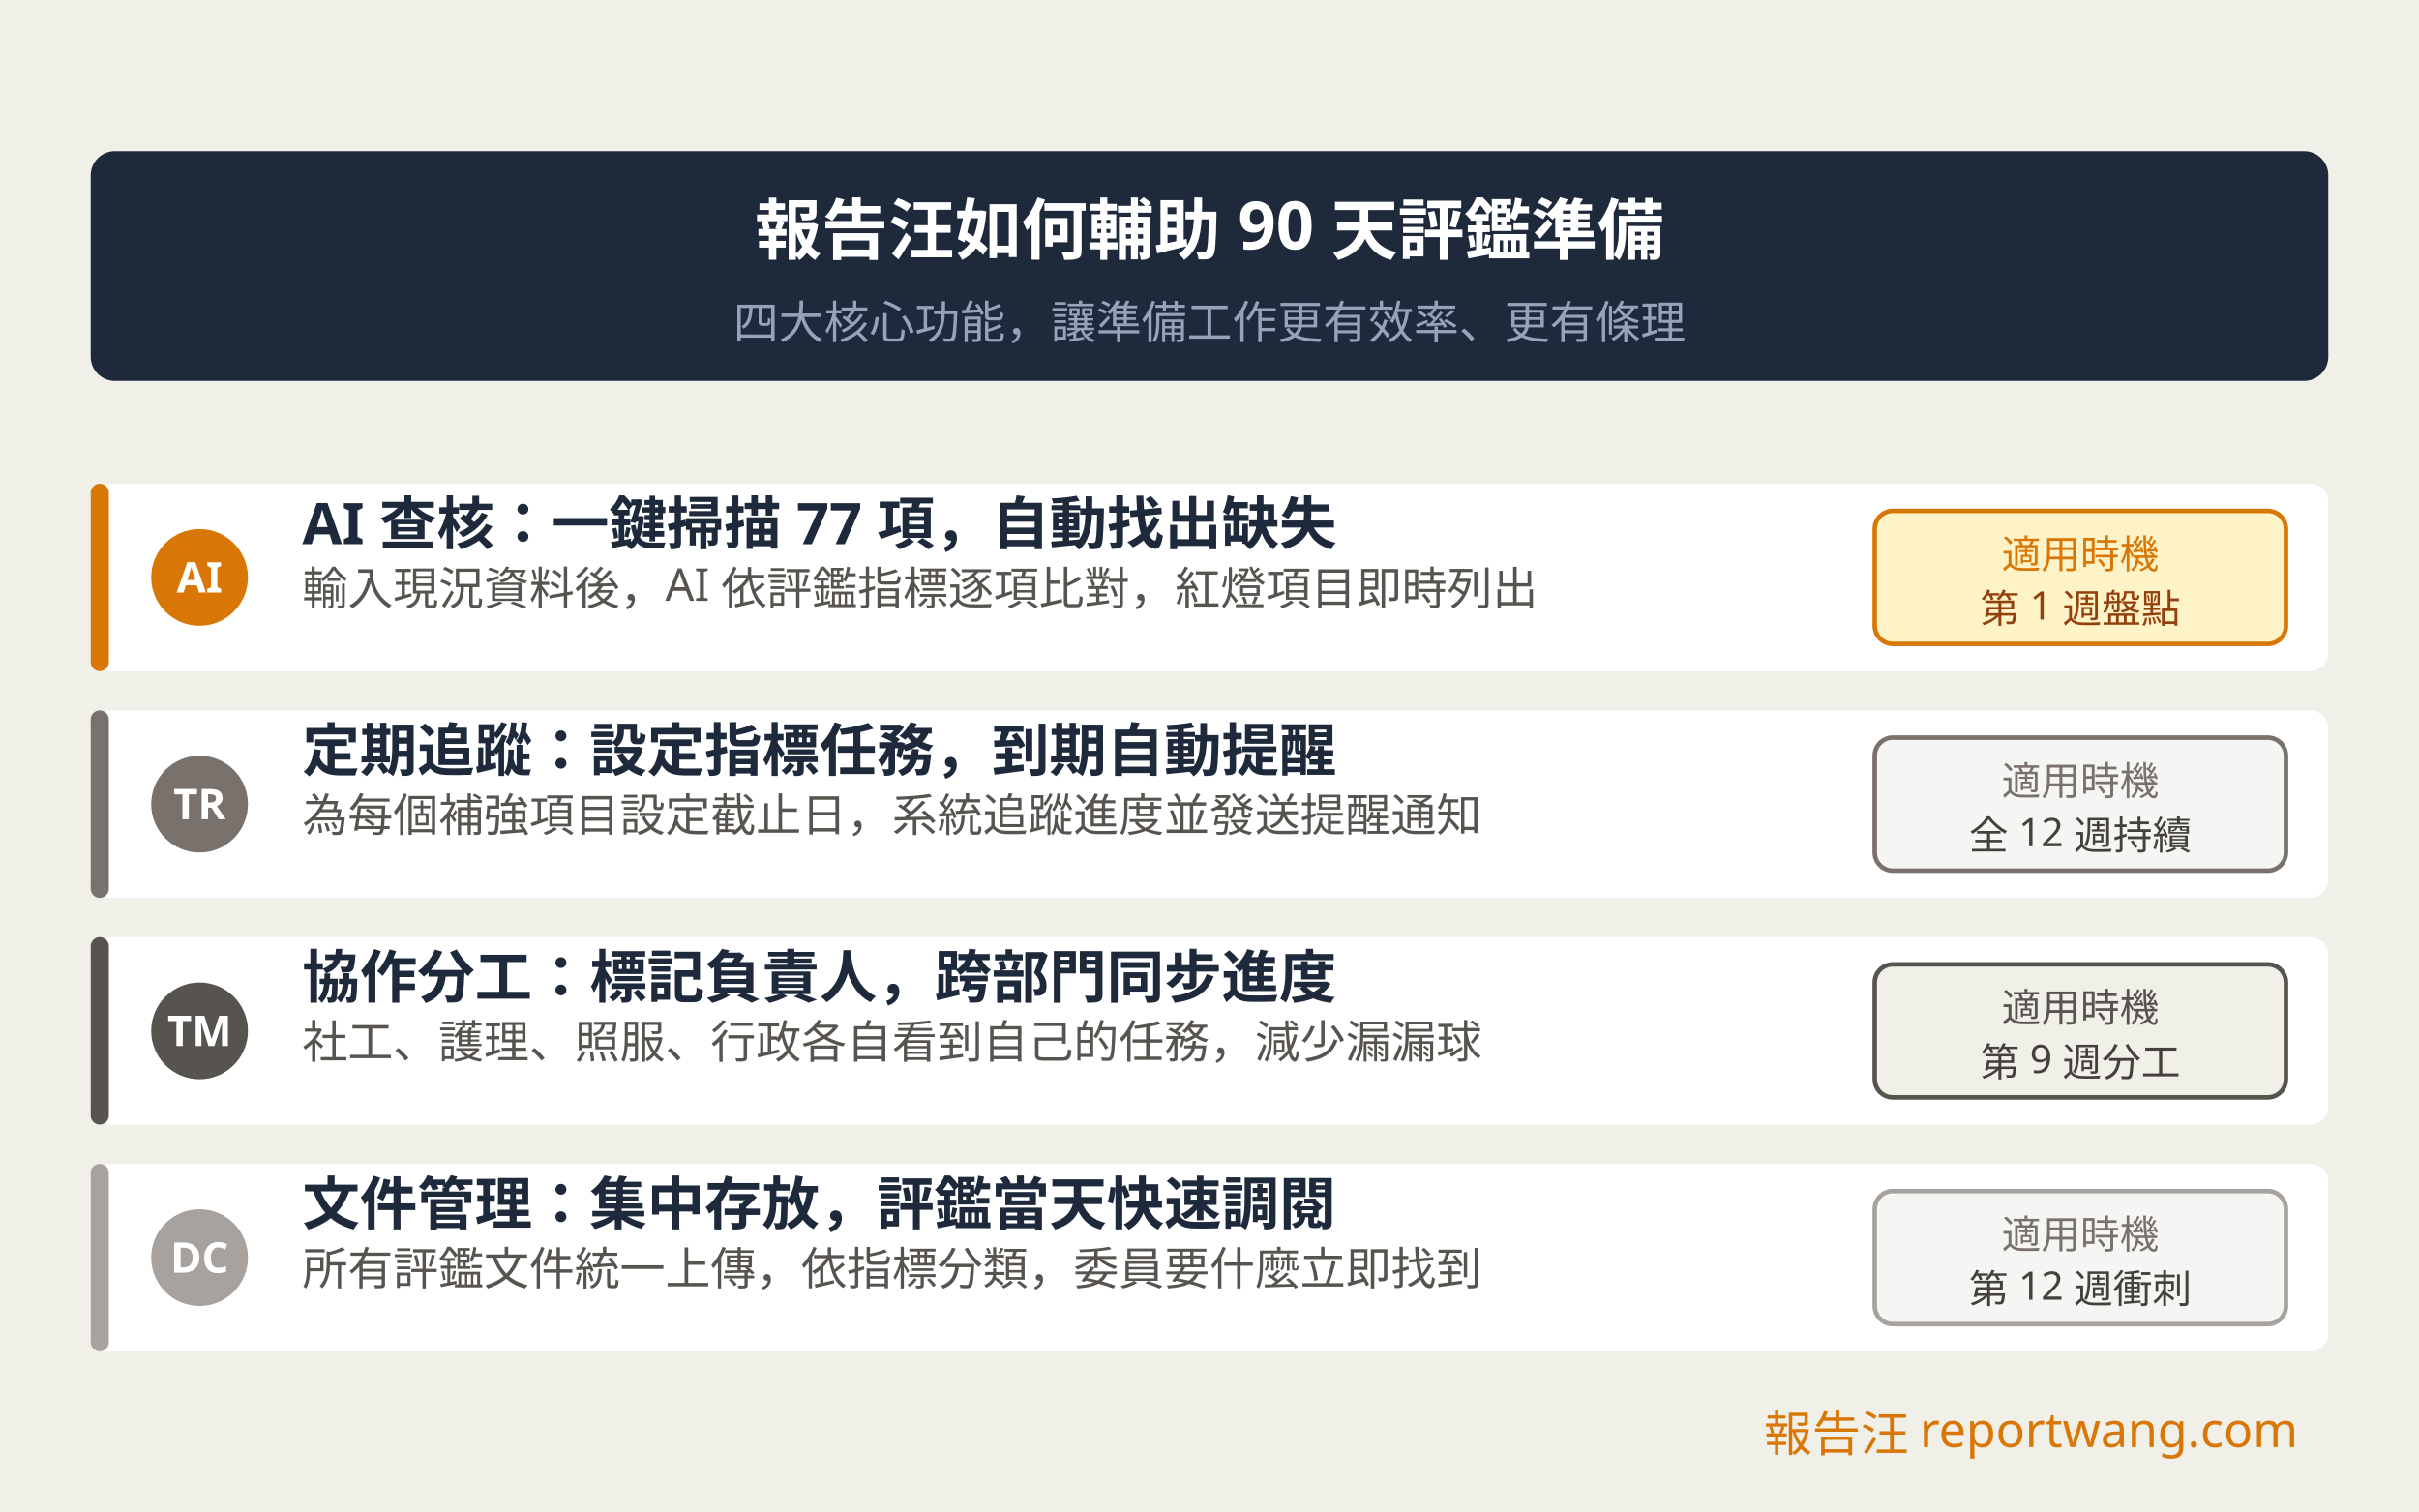
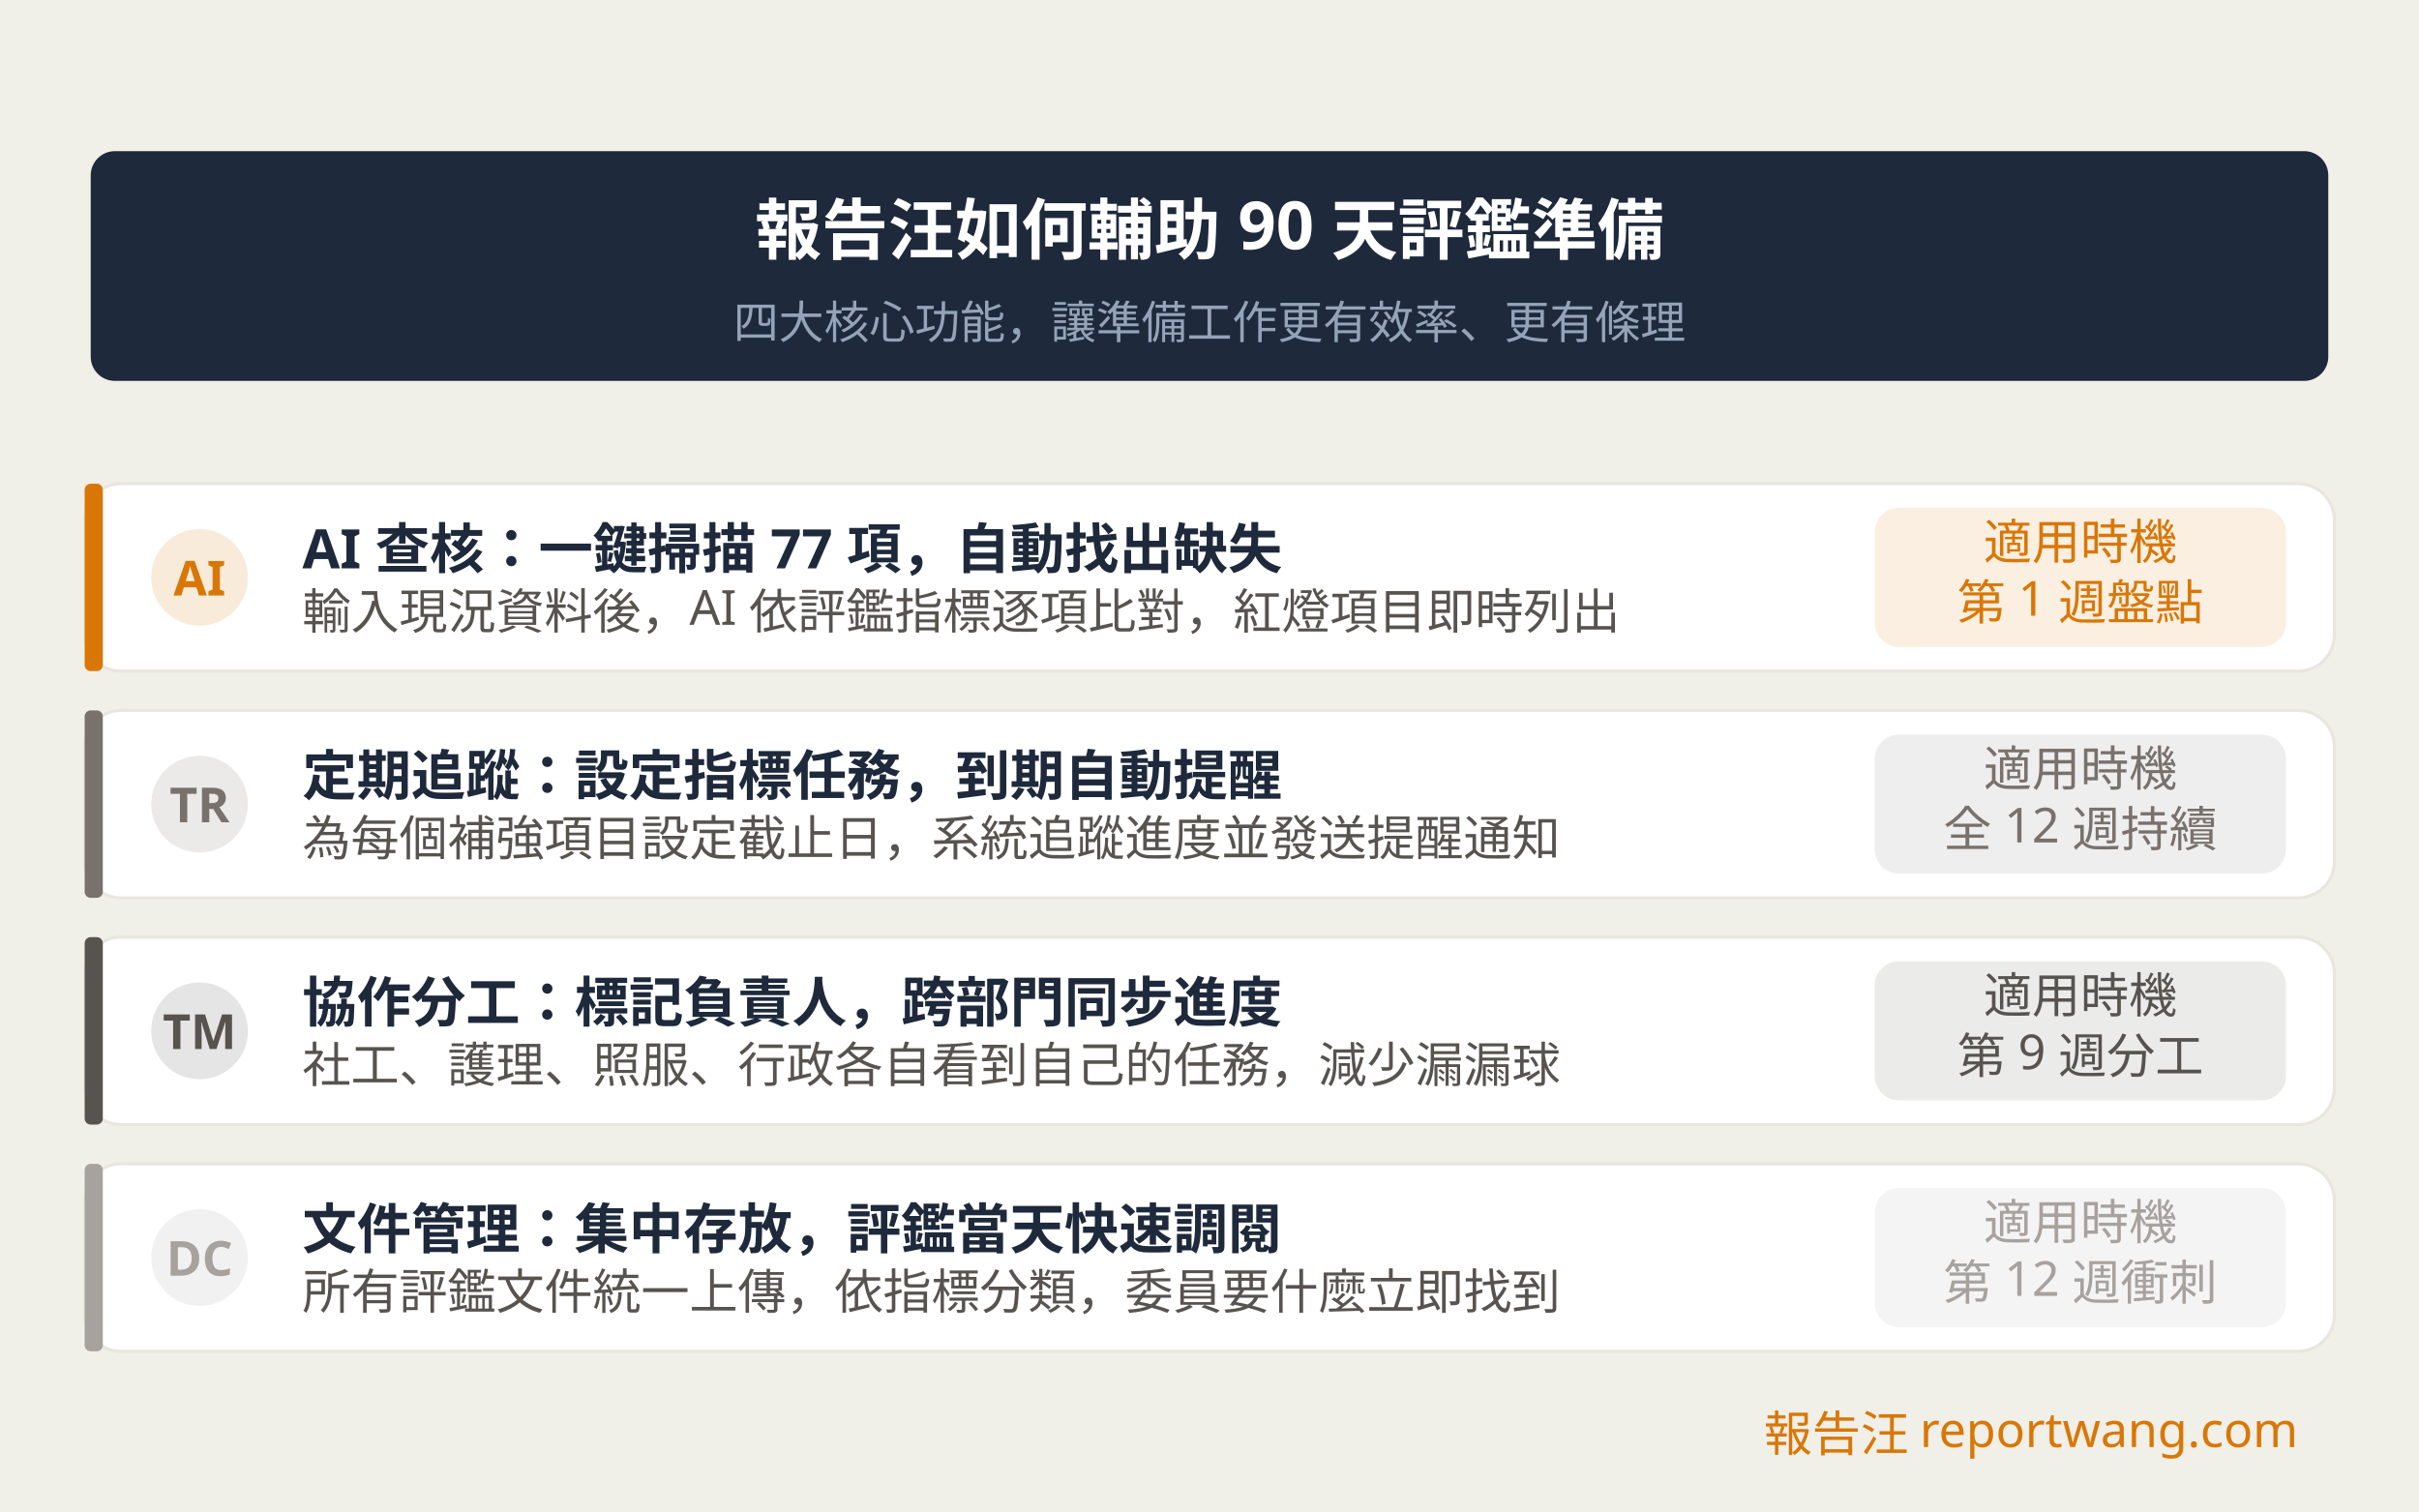
- <svg xmlns="http://www.w3.org/2000/svg" viewBox="0 0 800 500" width="800" height="500">
+ <svg xmlns="http://www.w3.org/2000/svg" viewBox="0 0 800 500" width="800" height="500" font-family="'Noto Sans TC', sans-serif">
  <rect width="800" height="500" fill="#f0efe8" />
  <rect x="30" y="50" width="740" height="76" rx="8" fill="#1e293b" />
-   <text x="400" y="84" font-size="22" font-weight="700" fill="#ffffff" text-anchor="middle" font-family="sans-serif">報告汪如何輔助 90 天評鑑準備</text>
-   <text x="400" y="112" font-size="15" fill="#94a3b8" text-anchor="middle" font-family="sans-serif">四大核心功能，讓準備工作更有效率、更有條理</text>
-   <rect x="30" y="160" width="740" height="62" rx="6" fill="#ffffff" />
-   <rect x="30" y="160" width="6" height="62" rx="3" fill="#d97706" />
-   <circle cx="66" cy="191" r="16" fill="#d97706" />
-   <text x="66" y="196" font-size="14" font-weight="700" fill="#ffffff" text-anchor="middle" font-family="sans-serif">AI</text>
-   <text x="100" y="180" font-size="19" font-weight="700" fill="#1e293b" font-family="sans-serif">AI 查核：一鍵掃描 77 項，自動找出缺失</text>
-   <text x="100" y="200" font-size="15" fill="#57534e" font-family="sans-serif">輸入現況資料後，AI 依評鑑指標逐項比對，紅燈項目即時列出</text>
-   <rect x="620" y="169" width="136" height="44" rx="6" fill="#fef3c7" stroke="#d97706" stroke-width="1.5" />
-   <text x="688" y="188" font-size="13" fill="#d97706" text-anchor="middle" font-family="sans-serif">適用時機</text>
-   <text x="688" y="206" font-size="13" fill="#92400e" text-anchor="middle" font-family="sans-serif">第 1 週盤點</text>
-   <rect x="30" y="235" width="740" height="62" rx="6" fill="#ffffff" />
-   <rect x="30" y="235" width="6" height="62" rx="3" fill="#78716c" />
-   <circle cx="66" cy="266" r="16" fill="#78716c" />
-   <text x="66" y="271" font-size="14" font-weight="700" fill="#ffffff" text-anchor="middle" font-family="sans-serif">TR</text>
-   <text x="100" y="255" font-size="19" font-weight="700" fill="#1e293b" font-family="sans-serif">定期追蹤：設定指標任務，到期自動提醒</text>
-   <text x="100" y="275" font-size="15" fill="#57534e" font-family="sans-serif">為每個補強項目設定截止日，系統追蹤進度並發送提醒通知</text>
-   <rect x="620" y="244" width="136" height="44" rx="6" fill="#f5f5f4" stroke="#78716c" stroke-width="1.5" />
-   <text x="688" y="263" font-size="13" fill="#78716c" text-anchor="middle" font-family="sans-serif">適用時機</text>
-   <text x="688" y="281" font-size="13" fill="#44403c" text-anchor="middle" font-family="sans-serif">全 12 週持續</text>
-   <rect x="30" y="310" width="740" height="62" rx="6" fill="#ffffff" />
-   <rect x="30" y="310" width="6" height="62" rx="3" fill="#57534e" />
-   <circle cx="66" cy="341" r="16" fill="#57534e" />
-   <text x="66" y="346" font-size="14" font-weight="700" fill="#ffffff" text-anchor="middle" font-family="sans-serif">TM</text>
-   <text x="100" y="330" font-size="19" font-weight="700" fill="#1e293b" font-family="sans-serif">協作分工：標記負責人，跨部門同步進度</text>
-   <text x="100" y="350" font-size="15" fill="#57534e" font-family="sans-serif">社工、護理、照服、行政各自看到自己的任務，減少漏漏球</text>
-   <rect x="620" y="319" width="136" height="44" rx="6" fill="#f0efe8" stroke="#57534e" stroke-width="1.5" />
-   <text x="688" y="338" font-size="13" fill="#57534e" text-anchor="middle" font-family="sans-serif">適用時機</text>
-   <text x="688" y="356" font-size="13" fill="#44403c" text-anchor="middle" font-family="sans-serif">第 9 週分工</text>
-   <rect x="30" y="385" width="740" height="62" rx="6" fill="#ffffff" />
-   <rect x="30" y="385" width="6" height="62" rx="3" fill="#a8a29e" />
-   <circle cx="66" cy="416" r="16" fill="#a8a29e" />
-   <text x="66" y="421" font-size="14" font-weight="700" fill="#ffffff" text-anchor="middle" font-family="sans-serif">DC</text>
-   <text x="100" y="405" font-size="19" font-weight="700" fill="#1e293b" font-family="sans-serif">文件管理：集中存放，評鑑當天快速調閱</text>
-   <text x="100" y="425" font-size="15" fill="#57534e" font-family="sans-serif">所有評鑑文件統一上傳，依指標分類，委員要什麼立即找到</text>
-   <rect x="620" y="394" width="136" height="44" rx="6" fill="#f5f5f4" stroke="#a8a29e" stroke-width="1.5" />
-   <text x="688" y="413" font-size="13" fill="#78716c" text-anchor="middle" font-family="sans-serif">適用時機</text>
-   <text x="688" y="431" font-size="13" fill="#44403c" text-anchor="middle" font-family="sans-serif">第 12 週衝刺</text>
-   <text x="760" y="480" font-size="16" fill="#d97706" text-anchor="end" font-weight="400" font-family="sans-serif">報告汪 reportwang.com</text>
+   <text x="400" y="84" font-size="22" font-weight="700" fill="#ffffff" text-anchor="middle">報告汪如何輔助 90 天評鑑準備</text>
+   <text x="400" y="112" font-size="15" fill="#94a3b8" text-anchor="middle">四大核心功能，讓準備工作更有效率、更有條理</text>
+   <rect x="28" y="160" width="744" height="62" rx="12" fill="white" stroke="#e8e6de" stroke-width="1" />
+   <rect x="28" y="160" width="6" height="62" rx="2" fill="#d97706" />
+   <circle cx="66" cy="191" r="16" fill="#d97706" opacity="0.15" />
+   <text x="66" y="197" font-size="16" font-weight="900" fill="#d97706" text-anchor="middle">AI</text>
+   <text x="100" y="188" font-size="18" font-weight="700" fill="#1e293b">AI 查核：一鍵掃描 77 項，自動找出缺失</text>
+   <text x="100" y="208" font-size="16" fill="#57534e">輸入現況資料後，AI 依評鑑指標逐項比對，紅燈項目即時列出</text>
+   <rect x="620" y="168" width="136" height="46" rx="8" fill="#d97706" opacity="0.12" />
+   <text x="688" y="185" font-size="16" fill="#d97706" text-anchor="middle">適用時機</text>
+   <text x="688" y="205" font-size="16" fill="#d97706" text-anchor="middle">第 1 週盤點</text>
+   <rect x="28" y="235" width="744" height="62" rx="12" fill="white" stroke="#e8e6de" stroke-width="1" />
+   <rect x="28" y="235" width="6" height="62" rx="2" fill="#78716c" />
+   <circle cx="66" cy="266" r="16" fill="#78716c" opacity="0.15" />
+   <text x="66" y="272" font-size="16" font-weight="900" fill="#78716c" text-anchor="middle">TR</text>
+   <text x="100" y="263" font-size="18" font-weight="700" fill="#1e293b">定期追蹤：設定指標任務，到期自動提醒</text>
+   <text x="100" y="283" font-size="16" fill="#57534e">為每個補強項目設定截止日，系統追蹤進度並發送提醒通知</text>
+   <rect x="620" y="243" width="136" height="46" rx="8" fill="#78716c" opacity="0.12" />
+   <text x="688" y="260" font-size="16" fill="#78716c" text-anchor="middle">適用時機</text>
+   <text x="688" y="280" font-size="16" fill="#78716c" text-anchor="middle">全 12 週持續</text>
+   <rect x="28" y="310" width="744" height="62" rx="12" fill="white" stroke="#e8e6de" stroke-width="1" />
+   <rect x="28" y="310" width="6" height="62" rx="2" fill="#57534e" />
+   <circle cx="66" cy="341" r="16" fill="#57534e" opacity="0.15" />
+   <text x="66" y="347" font-size="16" font-weight="900" fill="#57534e" text-anchor="middle">TM</text>
+   <text x="100" y="338" font-size="18" font-weight="700" fill="#1e293b">協作分工：標記負責人，跨部門同步進度</text>
+   <text x="100" y="358" font-size="16" fill="#57534e">社工、護理、照服、行政各自看到自己的任務，減少漏漏球</text>
+   <rect x="620" y="318" width="136" height="46" rx="8" fill="#57534e" opacity="0.12" />
+   <text x="688" y="335" font-size="16" fill="#57534e" text-anchor="middle">適用時機</text>
+   <text x="688" y="355" font-size="16" fill="#57534e" text-anchor="middle">第 9 週分工</text>
+   <rect x="28" y="385" width="744" height="62" rx="12" fill="white" stroke="#e8e6de" stroke-width="1" />
+   <rect x="28" y="385" width="6" height="62" rx="2" fill="#a8a29e" />
+   <circle cx="66" cy="416" r="16" fill="#a8a29e" opacity="0.15" />
+   <text x="66" y="422" font-size="16" font-weight="900" fill="#a8a29e" text-anchor="middle">DC</text>
+   <text x="100" y="413" font-size="18" font-weight="700" fill="#1e293b">文件管理：集中存放，評鑑當天快速調閱</text>
+   <text x="100" y="433" font-size="16" fill="#57534e">所有評鑑文件統一上傳，依指標分類，委員要什麼立即找到</text>
+   <rect x="620" y="393" width="136" height="46" rx="8" fill="#a8a29e" opacity="0.12" />
+   <text x="688" y="410" font-size="16" fill="#a8a29e" text-anchor="middle">適用時機</text>
+   <text x="688" y="430" font-size="16" fill="#a8a29e" text-anchor="middle">第 12 週衝刺</text>
+   <text x="760" y="480" font-size="16" fill="#d97706" text-anchor="end" font-weight="400">報告汪 reportwang.com</text>
</svg>
